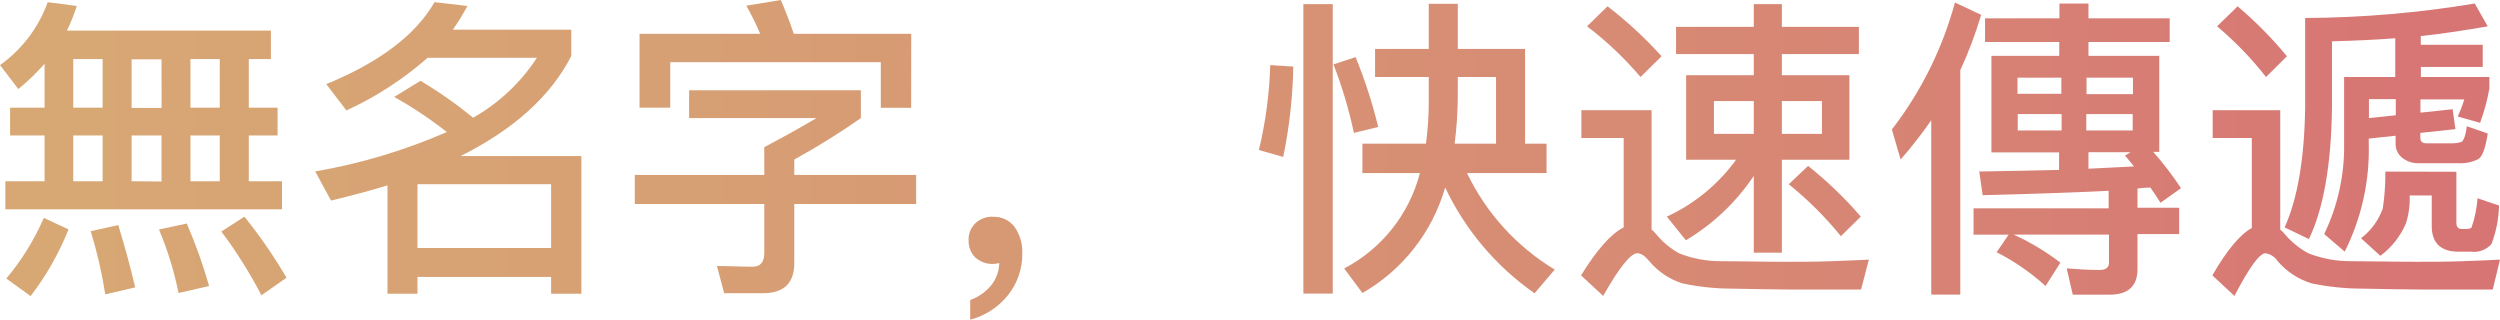
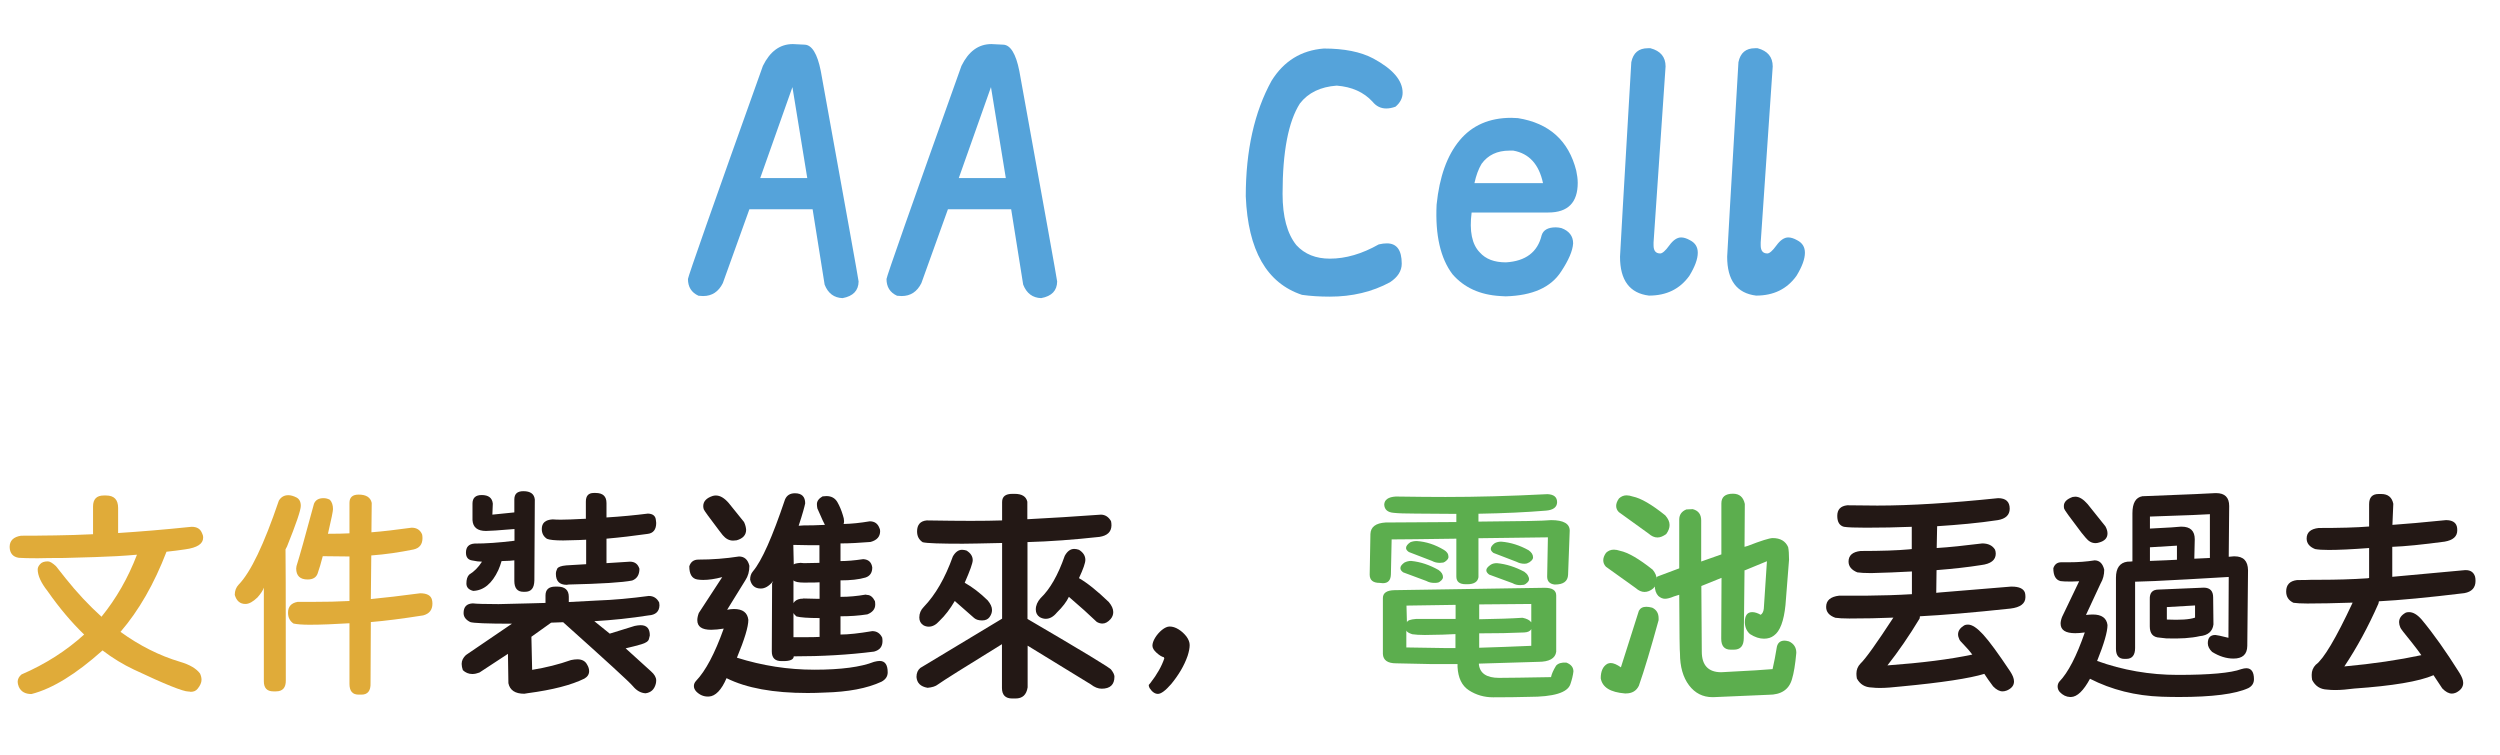
- <svg xmlns="http://www.w3.org/2000/svg" viewBox="0 0 284.97 36.43">
-   <defs>
-     <style>.a{fill:url(#a);}</style>
-     <linearGradient id="a" y1="18.21" x2="284.97" y2="18.21" gradientUnits="userSpaceOnUse">
-       <stop offset="0" stop-color="#d7a874" />
-       <stop offset="0.28" stop-color="#d79f74" />
-       <stop offset="0.74" stop-color="#d78574" />
-       <stop offset="0.99" stop-color="#d77474" />
-     </linearGradient>
-   </defs>
-   <path class="a" d="M2.09,10.15,0,7.42A15.05,15.05,0,0,0,5.44.25L8.75.68A20.56,20.56,0,0,1,7.63,3.49H30.88V6.73H28.36v5.54h3.28v3.17H28.36v5.22h3.78v3.2H.61v-3.2H5.08V15.44H1.15V12.27H5.08v-5A25.18,25.18,0,0,1,2.09,10.15Zm5.72,16a32,32,0,0,1-4.32,7.6l-2.77-2A28.52,28.52,0,0,0,5,24.84ZM11.7,6.73H8.35v5.54H11.7Zm0,13.93V15.44H8.35v5.22Zm3.71,12.1L12,33.55a51.69,51.69,0,0,0-1.66-7.2l3.14-.69C14.15,27.86,14.83,30.24,15.41,32.76Zm3-26H15v5.54h3.42Zm0,13.93V15.44H15v5.22Zm5.4,11.92-3.46.79a37.75,37.75,0,0,0-2.23-7.24l3.17-.68A57.66,57.66,0,0,1,23.83,32.58ZM25.05,6.73H21.71v5.54h3.34Zm0,13.93V15.44H21.71v5.22Zm7.6,11-2.85,2a52.51,52.51,0,0,0-4.57-7.27l2.63-1.69A57.08,57.08,0,0,1,32.65,31.64Z" />
-   <path class="a" d="M47.59,33.48H44.17V21.13c-2,.61-4.17,1.19-6.44,1.73l-1.8-3.32a65.18,65.18,0,0,0,15-4.49,45,45,0,0,0-6-4l3-1.84a48.84,48.84,0,0,1,6,4.21A21.11,21.11,0,0,0,61.2,6.59H48.74a38.07,38.07,0,0,1-9.25,6l-2.3-3C43.27,7.09,47.37,4,49.53.25l3.75.43a26.37,26.37,0,0,1-1.66,2.7h13.5v3q-3.51,6.86-12.63,11.41H66.27V33.48H62.82V31.57H47.59ZM62.82,21H47.59v7.27H62.82Z" />
-   <path class="a" d="M98.13,10.29v3.17a82,82,0,0,1-7.59,4.72v1.76h13.89v3.31H90.54V30c0,2.27-1.19,3.42-3.57,3.42H82.55l-.83-3.1c1.26,0,2.63.08,4.1.08.87,0,1.3-.54,1.3-1.59V23.25H72.36V19.94H87.12V16.77c2.52-1.33,4.5-2.44,5.94-3.31H78.55V10.29Zm5.73,2H100.4V7.09h-24v5.18H72.9V3.85H86.65A29.81,29.81,0,0,0,85.07.65L89,0c.5,1.15,1,2.41,1.48,3.85h13.39Z" />
-   <path class="a" d="M115.63,25.84a4.92,4.92,0,0,1,.9,3,7.48,7.48,0,0,1-1.62,4.79,8.16,8.16,0,0,1-4.32,2.81V34.2A5.55,5.55,0,0,0,113,32.5a4.14,4.14,0,0,0,.9-2.52,2.9,2.9,0,0,1-2.74-.64,2.64,2.64,0,0,1-.75-1.91,2.54,2.54,0,0,1,.79-2,2.72,2.72,0,0,1,2.05-.72A2.94,2.94,0,0,1,115.63,25.84Z" />
-   <path class="a" d="M147.42,7.59a55.51,55.51,0,0,1-1.15,10.3l-2.77-.79a47.09,47.09,0,0,0,1.29-9.68Zm4.5-7.12v33h-3.35V.47Zm5.18,14-2.77.68A51,51,0,0,0,152,7.34l2.52-.83A55.59,55.59,0,0,1,157.1,14.47Zm5.76-8.89V.43h3.31V5.58h7.67v10.8h2.45v3.35h-9.07a26,26,0,0,0,10,11l-2.3,2.7a30.73,30.73,0,0,1-10.19-12.06A20.33,20.33,0,0,1,155.3,33.4l-2.08-2.8a17.11,17.11,0,0,0,8.63-10.87H155.3V16.38h7.24a34.54,34.54,0,0,0,.32-4.75V8.78h-6.12V5.58Zm3.31,5.29a43.59,43.59,0,0,1-.36,5.51h4.72V8.78h-4.36Z" />
-   <path class="a" d="M197.46,32.9a26.82,26.82,0,0,1-5.73-.61A8.11,8.11,0,0,1,188,29.77c-.51-.61-.94-.9-1.37-.9-.76,0-2.05,1.62-3.89,4.86l-2.52-2.34c1.8-2.92,3.42-4.75,4.86-5.47V15.73h-4.82V12.56h8V26.17a3.44,3.44,0,0,1,.54.54,9,9,0,0,0,2.59,2.16,12.73,12.73,0,0,0,4.79.9c2,0,4.47.07,7.27.07,1.77,0,3.57,0,5.37-.07s3.2-.11,4.21-.18L212.14,33H203.9C201.92,33,199.76,32.94,197.46,32.9ZM189.4,6.41,187,8.78A38.28,38.28,0,0,0,180.9,3L183.24.72A46.22,46.22,0,0,1,189.4,6.41Zm10.51-3.35V.47h3.2V3.06h8.78v3.1h-8.78V8.57h7.7v9.64h-7.7V28.8h-3.2V20.05a24.22,24.22,0,0,1-7.74,7.34L190,24.69a20.16,20.16,0,0,0,7.89-6.48H192.2V8.57h7.71V6.16h-8.86V3.06Zm0,8.46h-4.54v3.74h4.54Zm7.77,0h-4.57v3.74h4.57Zm4.43,13.17-2.27,2.23A40.34,40.34,0,0,0,203.9,21l2.2-2.09A45,45,0,0,1,212.11,24.69Z" />
-   <path class="a" d="M225.83,1.69A47.19,47.19,0,0,1,223.45,8V33.58h-3.31V13.71a51.19,51.19,0,0,1-3.49,4.47l-1-3.42A41.47,41.47,0,0,0,222.84.29Zm8.92.4V.4h3.31V2.09h9.26v2.7h-9.26V6.37h8.07V17.31h-.69a38.15,38.15,0,0,1,3.17,4.14l-2.34,1.66c-.36-.58-.75-1.15-1.15-1.73a10.39,10.39,0,0,0-1.47.11v2.19h4.75v3h-4.75v4c0,1.94-1.09,2.91-3.17,2.91h-4.21l-.69-3c1.33.11,2.59.18,3.75.18.72,0,1.07-.29,1.07-.83v-3.2H229.53a27.79,27.79,0,0,1,5.33,3.2l-1.69,2.66a25.54,25.54,0,0,0-5.58-3.85l1.37-2h-4v-3h15.4v-2c-3.81.18-8.6.36-14.36.5l-.39-2.7c3.31-.07,6.37-.1,9.1-.18v-2H227V6.37h7.73V4.79h-8.46V2.09Zm.22,8.6V8.85h-5v1.84ZM235,13h-5v1.87h5Zm2.84-2.27h5.29V8.85h-5.29ZM243.1,13h-5.29v1.87h5.29Zm-.9,4.75.65-.4h-4.79v1.88c1.88-.08,3.6-.19,5.19-.26C242.89,18.5,242.53,18.11,242.2,17.71Z" />
-   <path class="a" d="M269.31,32.9a28.17,28.17,0,0,1-5.86-.61,8.3,8.3,0,0,1-3.82-2.52,2,2,0,0,0-1.4-.9q-1,0-3.53,4.86l-2.52-2.34c1.66-2.88,3.17-4.68,4.5-5.4V15.73h-4.46V12.56h7.7V26.17a3.44,3.44,0,0,1,.54.54,9.11,9.11,0,0,0,2.66,2.16,13,13,0,0,0,4.86.9c2.09,0,4.57.07,7.45.07,1.73,0,3.53,0,5.37-.07s3.2-.11,4.17-.18L284.14,33H275.9C273.89,33,271.69,32.94,269.31,32.9ZM260.68,6.41,258.3,8.78A38.71,38.71,0,0,0,252.72,3L255.06.72A44.67,44.67,0,0,1,260.68,6.41Zm5.14-1.7,0,7.42c-.07,6.7-1,11.73-2.63,15.12l-2.77-1.33c1.48-3.28,2.27-7.89,2.34-13.79V2.05A121,121,0,0,0,282.09.4L283.57,3c-2.45.43-5,.83-7.63,1.11v1H283V7.63h-7.05V8.78h7.81v1.3A22.71,22.71,0,0,1,282.7,14l-2.55-.72a14.6,14.6,0,0,0,.75-1.95h-5v1.51l3.67-.39.32,2.27-4,.43v.57c0,.4.21.62.72.62h3a3.56,3.56,0,0,0,.94-.15c.28-.14.5-.72.64-1.8l2.38.83c-.25,1.66-.61,2.63-1.08,2.92a4.55,4.55,0,0,1-2.34.46h-4.36a2.89,2.89,0,0,1-2-.64,2,2,0,0,1-.72-1.62v-.87l-3.06.33v.57a25.88,25.88,0,0,1-2.74,12.31l-2.34-2a22.9,22.9,0,0,0,2.27-10.33V8.78h5.83V4.36C270.75,4.54,268.34,4.64,265.82,4.71ZM280,19.58v5.83c0,.43.18.69.61.69h.47c.36,0,.58-.08.65-.18a13,13,0,0,0,.68-3.32l2.45.83a13.38,13.38,0,0,1-.86,4.39,2.68,2.68,0,0,1-2.34.87h-1.41c-2.05,0-3.06-1-3.06-2.92V22.28h-2.52a9.07,9.07,0,0,1-.43,3.2,9,9,0,0,1-2.91,3.68l-2.2-2a7.45,7.45,0,0,0,2.48-3.39,26.18,26.18,0,0,0,.29-4.21Zm-6.91-8.28h-3.06v2.16l3.06-.32Z" />
+ <svg xmlns="http://www.w3.org/2000/svg" version="1.1" id="图层_1" x="0px" y="0px" viewBox="0 0 1684.7 508.4" style="enable-background:new 0 0 1684.7 508.4;" xml:space="preserve">
+   <style type="text/css">
+ 	.st0{enable-background:new    ;}
+ 	.st1{fill:#55A3DA;}
+ 	.st2{fill:#E0AB39;}
+ 	.st3{fill:#231815;}
+ 	.st4{fill:#5CAE4E;}
+ </style>
+   <g id="图层_2_00000103232730603008894750000015088512734911574704_">
+     <g id="图层_1-2">
+       <g class="st0">
+         <path class="st1" d="M567.8,200.9c-5.7-0.2-9.8-3.2-12.1-9.1l-8.1-50.8h-42.6l-17.9,49.8c-2.9,5.8-7.3,8.7-13.3,8.7l-3.1-0.2     c-4.8-2.2-7.1-6-7.1-11.3c0-1.4,16.8-49.3,50.5-143.6c4.8-9.8,11.5-14.7,20.2-14.7c0.5,0,3.1,0.1,8,0.4     c4.8,0.2,8.5,6.1,10.8,17.7c17,93.8,25.5,141.1,25.5,141.9C578.5,195.8,574.9,199.6,567.8,200.9z M544,120l-10-61.3L512.3,120     H544z" />
+         <path class="st1" d="M701.6,200.9c-5.7-0.2-9.8-3.2-12.1-9.1l-8.1-50.8h-42.6l-17.9,49.8c-2.9,5.8-7.3,8.7-13.3,8.7l-3.1-0.2     c-4.8-2.2-7.1-6-7.1-11.3c0-1.4,16.8-49.3,50.5-143.6c4.8-9.8,11.5-14.7,20.2-14.7c0.5,0,3.1,0.1,8,0.4     c4.8,0.2,8.5,6.1,10.8,17.7c17,93.8,25.5,141.1,25.5,141.9C712.3,195.8,708.8,199.6,701.6,200.9z M677.8,120l-10-61.3L646.1,120     H677.8z" />
+         <path class="st1" d="M896.2,199.9c-6.8,0-13.1-0.4-18.8-1.2c-23.8-7.9-36.4-30-37.9-66.4c0-30.9,5.8-56.9,17.4-77.9     c8.3-13.3,20-20.5,35.2-21.7c13.7,0,24.8,2.2,33.3,6.7c13.2,7.1,19.8,14.8,19.8,23.1c0,3.5-1.6,6.7-4.8,9.4     c-2.2,0.8-4.3,1.2-6.2,1.2c-3.7,0-6.8-1.5-9.3-4.6c-5.9-6.4-13.9-10-24.1-10.8c-11,0.8-19.2,4.8-24.8,12     c-7.8,12.2-11.7,32.5-11.7,60.9c0,15.4,3.1,26.9,9.3,34.6c5.6,6.1,13.1,9.1,22.6,9.1c10.6,0,21.6-3.2,32.9-9.6     c2.1-0.5,3.9-0.7,5.5-0.7c6.7,0,10,4.6,10,13.7c0,4.8-2.6,9-7.9,12.5C924.7,196.7,911.1,199.9,896.2,199.9z" />
+         <path class="st1" d="M1014.6,199.7l-3.6-0.2c-13.7-0.8-24.4-5.7-32.2-14.7c-8.1-10.7-11.7-26.4-10.7-46.9     c1.9-18.8,7.1-33.2,15.5-43.3c8.4-10.1,20-15.2,34.8-15.2l4.5,0.2c21.1,3.4,34.2,15.2,39.3,35.4c0.6,2.9,1,5.6,1,8.2     c0,13.3-6.6,20-19.8,20h-51.7c-1.6,12.5,0.2,21.5,5.5,26.9c4,4.5,9.8,6.7,17.6,6.7c13.3-0.8,21.4-6.9,24.1-18.3     c1.1-3.5,4.3-5.3,9.5-5.3c1.3,0,2.5,0.2,3.8,0.5c5.2,1.9,7.9,5.4,7.9,10.3c-0.3,5-3,11.3-8.1,19     C1045.1,193.7,1032.7,199.2,1014.6,199.7z M1039.8,123.4c-2.7-12.7-9.4-20-20-21.9h-2.6c-8.3,0-14.5,3-18.8,8.9     c-2.1,3.5-3.7,7.9-4.8,13H1039.8z" />
+         <path class="st1" d="M1111.2,199.2c-13-1.6-19.5-10.3-19.5-26.2c0-1,2.5-44.7,7.6-131.1c1.3-6.3,5-9.4,11.2-9.4h1.7     c6.8,1.8,10.2,5.9,10.2,12.3l-8.1,118.6v1.9c0,3.7,1.5,5.5,4.5,5.5c1.4,0,3.5-1.8,6.1-5.4c2.6-3.6,5.3-5.4,8-5.4     c1.7,0,3.7,0.6,6,1.9c3.5,1.8,5.2,4.6,5.2,8.4c0,4.2-1.9,9.4-5.7,15.6C1132,194.8,1123,199.2,1111.2,199.2z" />
+         <path class="st1" d="M1183.4,199.2c-13-1.6-19.5-10.3-19.5-26.2c0-1,2.5-44.7,7.6-131.1c1.3-6.3,5-9.4,11.2-9.4h1.7     c6.8,1.8,10.2,5.9,10.2,12.3l-8.1,118.6v1.9c0,3.7,1.5,5.5,4.5,5.5c1.4,0,3.5-1.8,6.1-5.4c2.6-3.6,5.3-5.4,8-5.4     c1.7,0,3.7,0.6,6,1.9c3.5,1.8,5.2,4.6,5.2,8.4c0,4.2-1.9,9.4-5.7,15.6C1204.2,194.8,1195.2,199.2,1183.4,199.2z" />
+       </g>
+       <g class="st0">
+         <path class="st2" d="M92.3,373.8c-8.9,0.8-18.3,1.3-28.1,1.6L43.3,376c-7.8,0-13.8,0.1-18,0.2c-5.5,0-9.7-0.1-12.6-0.3     c-4-0.6-6.1-3.1-6.2-7.3c0-4.3,2.6-6.8,7.7-7.6c6.9,0,11.8,0,14.6-0.1c2.8-0.1,5.7-0.1,8.5-0.1c8.3-0.1,16.8-0.4,25.4-0.8v-18.7     c0-4.9,2.4-7.4,7.2-7.4h1.6c5.4,0,8.1,2.8,8.1,8.4v16.9c15.3-1,31.1-2.3,47.4-4l2.2-0.2c3.5,0,5.8,1.4,6.9,4.2     c0.5,0.9,0.8,1.9,0.8,3.1c0,4.2-4,6.8-12.1,7.9c-4.2,0.6-8.4,1.2-12.6,1.6c-8.3,21.6-18.6,39.6-31,54c12.7,9.2,26.1,16,40.2,20.2     c6.5,1.9,11,4.6,13.4,7.9c0.6,1.3,1,2.7,1,4.2c0,1.9-0.9,3.9-2.6,6c-1.1,1.4-2.6,2.1-4.6,2.1c-0.4,0-0.8-0.1-1.1-0.2h-0.6     c-3.5,0-15.8-4.9-36.7-14.8c-7.2-3.4-14.3-7.7-21.1-12.9c-17.9,16-33.8,25.8-47.9,29.4c-4.2,0-7-1.6-8.5-4.8     c-0.5-1.3-0.8-2.4-0.8-3.4c0-1.9,0.9-3.6,2.6-5c16.2-7,30.2-16,42.2-26.9c-8.5-8.2-16.7-17.9-24.6-29.2     c-4.5-5.7-6.7-10.6-6.7-14.7c0-1.1,0.5-2.3,1.6-3.5c1.1-1.3,2.8-1.9,5.3-1.9c1.3,0,3.1,1.1,5.4,3.2l6.4,8.1     c7.8,9.8,15.9,18.4,24.3,26C78.3,403.4,86.3,389.5,92.3,373.8z" />
+         <path class="st2" d="M186,465.9h-1.8c-4.3,0-6.4-2.3-6.4-6.8V396c-0.6,1.9-2.1,4.1-4.3,6.6c-3,2.9-5.7,4.4-8.1,4.4     c-3.6,0-6-2-7.2-6.1c0-2.8,0.9-5.1,2.6-6.9c8.1-8.3,17.1-27.1,27.1-56.6c1.5-2.5,3.6-3.7,6.4-3.7c1.6,0,3.4,0.5,5.4,1.5     c2,1,3,2.9,3,5.7c0,2.9-3.1,12-9.3,27.4l-1,1.9c0.1,0.6,0.2,30.1,0.2,88.2C192.7,463.4,190.5,465.9,186,465.9z M243.6,468.1h-1.9     c-4.2,0-6.2-2.4-6.2-7.3v-40.8c-10.1,0.6-19.1,1-26.8,1c-4.9,0-8.5-0.3-10.9-0.8c-2.5-1.7-3.7-4.1-3.7-7.3c0-4.1,2.1-6.5,6.4-7.3     h9.1c10.1,0,18.7-0.2,25.9-0.6v-30l-18-0.2c-1.2,4.6-2.3,8.5-3.5,11.8c-1,2.6-3.2,3.9-6.7,3.9c-5.1,0-7.7-2.5-7.7-7.4l0.2-1.6     c1.9-6,5.9-20.1,11.8-42.1c1.1-2.5,3.2-3.7,6.4-3.7c1.6,0,3,0.4,4.3,1.1c1.4,1.5,2.1,3.6,2.1,6.3c0,1.3-1.1,6.8-3.4,16.6     c5.9,0,10.7-0.1,14.5-0.3v-20.5c0-3.8,2.1-5.6,6.2-5.6c5.1,0,8,1.9,8.8,5.6l-0.2,19.8c7.8-0.6,16.8-1.7,27.1-3.1     c3.4,0,5.7,1.5,7,4.4c0.2,0.6,0.3,1.5,0.3,2.6c0,4.2-2,6.8-6.1,7.7c-9.4,1.9-18.8,3.3-28.4,4l-0.3,29.4     c9.4-0.9,20.4-2.2,33.2-3.9c4.7,0,7.3,1.5,8,4.4c0.2,0.8,0.3,1.6,0.3,2.6c0,4.2-2.1,6.8-6.2,7.9c-13.9,2.2-25.7,3.7-35.3,4.5     l-0.2,41.1C249.9,465.5,247.8,468.1,243.6,468.1z" />
+       </g>
+       <g class="st0">
+         <path class="st3" d="M353.3,467.5c-6.2,0-9.7-2.4-10.7-7.1l-0.3-19.8l-19.2,12.6c-1.6,0.6-3.2,1-4.8,1c-2.5,0-4.6-0.9-6.4-2.6     c-0.5-1.5-0.8-2.9-0.8-4.2c0-2.3,1-4.2,2.9-6l31-21.1c-16.7,0-26.1-0.4-28.1-1.1c-3-1.5-4.5-3.5-4.5-6.1c0-4.2,2.1-6.3,6.2-6.5     c2.3,0.3,8.1,0.5,17.4,0.5c2.7,0,9.5-0.2,20.6-0.5l11-0.3v-5c0-4,2.2-6,6.7-6h1.3c5.1,0,7.7,2.3,7.7,6.9v3.5l18.8-1     c11.5-0.4,23.2-1.5,35.1-3.1c3.2,0,5.5,1.5,7,4.4l0.2,1.9c-0.1,4.2-2.6,6.5-7.3,6.8c-12.1,1.9-24.3,3.2-36.6,3.9     c3.3,2.7,6.8,5.5,10.4,8.4l16.8-5.2c1.5-0.3,2.8-0.5,4-0.5c4.2,0,6.2,2.3,6.2,6.9l-0.6,2.4c-0.3,1.5-2.1,2.7-5.2,3.6     c-3.1,0.9-6.6,1.8-10.5,2.7c5.3,4.8,11,10,17.1,15.5c2.3,2,3.5,4.1,3.5,6.1c0,0.8-0.1,1.6-0.3,2.4c-1,3.7-3.2,5.8-6.9,6.3     c-3.2-0.2-6-1.8-8.5-4.8c-2.5-3-18.2-17.3-47-43.1l-8.1,0.3l-13.3,9.5l0.5,22.3c9.3-1.5,18-3.7,26.2-6.6c1.5-0.3,2.9-0.5,4.3-0.5     c3.1,0,5.3,1.2,6.5,3.5c1,1.6,1.4,3.1,1.4,4.5c0,2.1-1.1,3.8-3.2,5c-8.7,4.3-21.4,7.6-38,9.8L353.3,467.5z M353.8,398.8h-1.1     c-4,0-6.1-2.4-6.1-7.3v-13.9c-1.2,0.2-4,0.4-8.6,0.5c-0.6,2.2-1.4,4.2-2.2,6.1c-4.2,9-9.8,13.7-16.9,14c-3.1-0.8-4.6-2.4-4.6-5     c0-2.7,0.6-4.7,1.9-6c3.3-2,6.2-4.9,8.6-8.7c-1.9,0-4.1-0.3-6.5-0.8c-2.9-0.4-4.3-2.2-4.3-5.3c0-3.8,1.9-5.8,5.7-6.1     c7.6,0,16.6-0.6,27-1.9v-7.9c-10.6,0.9-17,1.3-19.2,1.3c-5.7,0-8.8-2.4-9.1-7.3v-11.1c0-3.9,2.1-5.8,6.2-5.8     c4.6,0,7.1,1.9,7.5,5.8l-0.3,7.4l14.8-1.5v-8.7c0-3.8,2-5.6,6.1-5.6c4.8,0,7.3,1.9,7.7,5.6l-0.3,54.5     C360,396.3,358,398.8,353.8,398.8z M381.9,394.1c-4.9,0-7.3-2.5-7.3-7.4c0-1.2,0.3-2.3,0.9-3.5c0.6-1.1,2.6-1.9,6.1-2.2l13.4-0.8     v-16.5c-0.9,0.1-6,0.3-15.5,0.5c-5.6,0-9.3-0.4-10.9-1.1c-2.3-1.5-3.5-3.7-3.5-6.6c0-4.1,2.4-6.2,7.3-6.5     c1.4,0.1,3.2,0.2,5.4,0.2c3.4,0,8.9-0.2,16.4-0.6h0.6V338c0-3.9,1.8-5.8,5.3-5.8h1.3c4.9,0,7.3,2.3,7.3,6.8v9.7     c9.8-0.6,19.1-1.5,27.9-2.6c3.4,0.1,5.2,1.6,5.4,4.5l0.2,1.8c0,4.5-2,7-5.9,7.4c-9.2,1.3-18.4,2.4-27.6,3.2v16.5l15.8-1     c3.3,0,5.4,1.6,6.4,4.8c0,4.1-1.7,6.7-4.9,7.9c-6.5,1.3-20.8,2.2-42.8,2.7L381.9,394.1z" />
+         <path class="st3" d="M477.6,469.4h-0.6c-2.9,0-5.5-1.1-7.8-3.4c-1.1-1.2-1.6-2.4-1.6-3.7c0-1.3,0.5-2.4,1.4-3.4     c6.5-6.8,12.7-18.5,18.7-35.3c-3.2,0.5-6,0.8-8.5,0.8c-6.2,0-9.3-2.1-9.3-6.5c0-1.3,0.3-2.9,1-4.8l15.8-24.2     c-4.9,1.3-9.2,1.9-12.8,1.9c-1.5,0-2.8-0.1-4-0.3c-3.6-0.6-5.4-3.6-5.4-8.9c1-3,3-4.5,6.2-4.5c9.2,0,18.3-0.7,27.3-2.1     c3.6,0,6,2.1,7,6.3c0,3.8-0.9,7-2.7,9.7L490,410.9c1.6-0.3,3.1-0.5,4.6-0.5c5.9,0,9.1,2.4,9.7,7.3c0,4.7-2.6,13.2-7.7,25.5     c17.1,5.4,34.5,8.1,52.2,8.1c17.9,0,31.3-1.8,40.2-5.3c1.5-0.4,2.8-0.6,3.8-0.6c3.6,0,5.4,2.6,5.4,7.7c0,2.7-1.4,4.8-4.2,6.3     c-9.7,4.5-22.5,6.9-38.3,7.3c-3.9,0.2-7.8,0.3-11.5,0.3c-23,0-41.2-3.3-54.6-10C486.2,465,482.1,469.2,477.6,469.4z M494,364.3     c-2.6,0-4.9-1.2-7-3.7l-2.4-3.1c-6.7-8.8-10.2-13.6-10.4-14.4c-0.2-0.8-0.3-1.5-0.3-2c0-3.2,2.1-5.5,6.4-6.9     c0.7-0.2,1.4-0.3,2.1-0.3c2.9,0,5.7,1.7,8.6,5l10.4,12.9c0.9,1.9,1.3,3.7,1.4,5.2c0,3.5-2.1,5.9-6.4,7.1     C495.5,364.2,494.7,364.3,494,364.3z M538.2,354.3c1.1-0.2,4.4-0.3,9.9-0.3l7.8-0.3c-0.3-0.3-2-4-5.1-11.1     c-0.2-1.1-0.3-2-0.3-2.9c0-2,1.3-3.8,3.8-5.2l2.6-0.2c3.3,0,5.7,1.3,7.3,3.9c1.5,2.6,2.8,5.6,3.8,9c0.5,1.5,0.8,2.8,0.8,4     c0,0.6-0.1,1.3-0.3,1.9c5.2-0.1,11.1-0.7,17.6-1.8c3.2,0,5.4,1.5,6.5,4.5c0.3,0.5,0.5,1.2,0.5,2.1c0,3.7-2.1,6.1-6.4,7.3     c-7.5,0.6-14.2,1-20.3,1v11.9c4.2,0,9.3-0.4,15.3-1.3c3.6,0.2,5.6,2.1,6.1,5.6c0,3.5-1.5,5.8-4.6,6.8c-4.4,1.3-10,1.9-16.8,1.9     v11.1h0.5c5.1,0,10.6-0.5,16.4-1.5l1,0.2c2.1,0,3.9,1.4,5.3,4.2c0.1,0.6,0.2,1.4,0.2,2.3c0,3-1.8,5.2-5.3,6.6     c-5.7,0.9-11.7,1.3-17.9,1.3h-0.2v12.3c5.3,0,12.5-0.8,21.4-2.3c3.1,0,5.3,1.5,6.7,4.4c0.1,0.6,0.2,1.4,0.2,2.3     c0,3.8-1.9,6.1-5.7,7.1c-17.2,2.2-35.3,3.2-54.1,3.2c-0.1,2.2-2.5,3.2-7,3.2h-1.3c-4.4,0-6.5-2.2-6.5-6.5     c0.1-29.9,0.2-45.2,0.2-46c0.9-1.4,0.9-1.7,0.2-0.8c-2.5,2.9-5.1,4.4-7.8,4.4c-3.9,0-6.3-2-7.2-6c0-2.3,0.6-4.1,1.9-5.6     c6-7.1,13.1-23.2,21.6-48.4c1.2-2.8,3.4-4.2,6.7-4.2c4.6,0,6.9,2.3,6.9,6.8C542.2,341.2,540.9,346.2,538.2,354.3z M534.6,367.2     c0.1,1.6,0.2,6,0.3,13.2c0.3-0.5,1.9-0.9,4.6-1.1l2.2,0.2l10.5-0.2v-11.9h-7C541.1,367.3,537.5,367.3,534.6,367.2z M534.7,406.4     c0.9-1.5,2.4-2.5,4.8-2.9c1.3,0,1.9-0.1,1.9-0.2l8.3,0.2h2.6v-11.1c-0.7,0.1-4.2,0.2-10.4,0.2c-3.8,0-6.2-0.5-7.2-1.5V406.4z      M534.7,413.1v16.3h7.7c4.6,0,7.9-0.1,9.9-0.2v-12.7c-7.8,0-13-0.4-15.6-1.1C535.8,414.6,535.1,413.9,534.7,413.1z" />
+         <path class="st3" d="M684.3,470.7h-2.2c-4.6,0-6.9-2.4-6.9-7.1v-29.5c-25.1,15.5-39.5,24.5-43.1,27.1c-1.6,1.3-3.9,2-7,2.3     c-4.7-0.8-7.2-3.2-7.5-7.3c0-2.7,0.9-4.7,2.6-6.1l55.1-33.2v-51c-13.6,0.3-22.5,0.5-26.5,0.5c-15.2,0-24.2-0.3-27-1     c-2.6-1.7-3.8-4.1-3.8-7.3c0-4.5,2.2-7,6.5-7.4c12.6,0.2,22.5,0.3,29.7,0.3c8.1,0,15.1-0.1,21.1-0.3v-12.4c0-3.7,2.3-5.5,6.9-5.5     h1.6c4.9,0,7.7,1.8,8.5,5.3v11.8c15.3-0.8,31.9-1.8,49.7-3.1c2.9,0.1,5.1,1.6,6.7,4.4c0.2,0.9,0.3,1.8,0.3,2.9     c-0.1,4.3-2.8,6.9-8.1,7.7c-17.4,1.9-33.5,3.1-48.5,3.5v51.8c37.6,22,56.4,33.4,56.4,34.2c1.5,1.9,2.2,3.5,2.2,4.7     c0,5.4-2.9,8.1-8.6,8.1c-2.4,0-4.9-1-7.3-2.9l-42.6-26.1v28.1C691.7,468.2,689.1,470.7,684.3,470.7z M625.9,422.3     c-1.3,0-2.5-0.3-3.7-1c-1.8-1.2-2.7-2.9-2.7-5.2c0-2.7,1-5.1,3-7.1c7.9-8.2,14.4-19.5,19.6-34c1.7-3,3.8-4.5,6.2-4.5     c1,0,2,0.2,3,0.5c2.8,1.7,4.2,3.9,4.2,6.5c0,1.9-1.8,7-5.4,15.2c5.3,3,10.5,7,15.5,11.9c1.9,2.3,2.9,4.4,2.9,6.5     c0,1.7-0.6,3.3-1.7,4.8c-1.1,1.5-2.8,2.2-5,2.2s-4-0.5-5.3-1.6c-1.4-1.2-5.7-5-13.1-11.5c-3.1,5.3-6.5,9.8-10.4,13.5     C630.8,421,628.4,422.3,625.9,422.3z M742.9,420.2c-1.3,0-2.6-0.4-3.8-1.1c-5-4.8-11.3-10.5-18.8-16.9c-1.5,3.2-4.2,6.8-8.1,10.6     c-2.3,2.8-4.8,4.2-7.5,4.2c-1.4,0-2.7-0.4-4-1.1c-1.8-1.2-2.7-2.9-2.7-5.2c0-2.7,1.1-5.2,3.2-7.6c6.4-6.1,11.8-15.6,16.3-28.5     c1.7-3.1,3.8-4.7,6.4-4.7c1,0,2,0.2,3.2,0.6c2.9,1.8,4.3,4.1,4.3,6.8c0,2-1.4,6.1-4.3,12.3c5.6,3.2,12.3,8.6,20.1,16.1     c2,2.4,3,4.6,3,6.8c0,1.7-0.6,3.3-1.8,4.7C746.6,419.2,744.8,420.2,742.9,420.2z" />
+         <path class="st3" d="M780.3,467.6c-2,0-3.9-1.3-5.6-3.9c-0.4-0.8-0.6-1.5-0.6-2.1l1.1-1.3c4.6-5.9,7.7-11.5,9.4-16.6l-0.3-0.8     c-1.4-0.3-3-1.3-4.9-3c-1.9-1.7-2.8-3.3-2.8-4.8c0-1.5,0.6-3.3,1.8-5.3c1.2-2,2.8-3.8,4.6-5.3c1.9-1.5,3.6-2.3,5.2-2.3     c1.9,0,3.9,0.6,6,1.9c2.1,1.3,3.8,2.9,5.3,4.8c1.4,1.9,2.2,3.9,2.2,5.8c0,2-0.5,4.5-1.4,7.3c-2.3,6.6-6,12.8-11,18.9     C785.4,465.4,782.4,467.6,780.3,467.6z" />
+       </g>
+       <g class="st0">
+         <path class="st4" d="M996.3,351.5c27.7-0.2,44-0.5,49-1c8.3,0,12.5,2.4,12.5,7.1l-1.1,29.7c-0.2,4.4-3.1,6.6-8.8,6.6h-0.3     c-3.3-0.4-5-2.2-5-5.3l0.5-26.5l-46.8,0.6v26.3c-0.5,3.1-3,4.7-7.5,4.7h-1c-4.3,0-6.4-1.7-6.4-5.2v-25.5     c-22.1,0.3-36.7,0.5-43.6,0.5l-0.5,23.5c-0.1,4-1.9,6-5.4,6l-2.2-0.2c-4.5,0-6.7-1.9-6.7-5.6l0.5-27.4c0.2-4.7,3.6-7.3,10.2-7.7     l47.7-0.3v-5.5c-6.4,0-15.5-0.1-27.3-0.2c-7.1,0-12.1-0.2-14.8-0.5c-4.2-0.3-6.3-2.2-6.5-5.5c0.1-3.3,2.7-5.2,7.8-5.5     c13.6,0.2,24.8,0.3,33.5,0.3c20.6,0,43.5-0.6,68.7-1.9c4.4,0.2,6.5,2,6.5,5.5c-0.1,3.3-2.6,5.2-7.5,5.6     c-13.2,1.1-28.4,1.8-45.5,2.1V351.5z M996.6,447.2v0.6c0.7,6,5.3,9,13.6,9c6.2,0,17.8-0.2,35-0.5c0.4-2,1.5-4.6,3.4-7.7     c1.4-1.6,3.7-2.3,6.9-2.1c3.2,1.2,4.8,3.2,4.8,6c-0.3,2.6-1,5.5-2.1,8.7c-2,5.6-11.3,8.4-27.9,8.4c-6.9,0.2-15,0.3-24.1,0.3     c-6.1,0-11.5-1.6-16.3-4.7c-4.8-3.1-7.3-8.4-7.7-15.8v-1.9h-17.9l-23.5-0.5c-5.7,0-8.7-2.1-8.9-6.3V403c0-3.4,2.6-5.2,7.8-5.3     l101.2-1.6c5.2,0,7.8,1.7,7.8,5.2v37.9c-0.6,4.5-4.7,6.8-12.1,6.8C1021.4,446.5,1008.1,446.9,996.6,447.2z M966.5,392.8     c-1.9,0-3.7-0.4-5.3-1.3l-15.6-5.8c-1.3-0.9-1.9-1.8-1.9-2.9c0-1.2,0.9-2.4,2.7-3.7c1.6-0.8,3.1-1.1,4.5-1.1     c6.3,0.6,12.5,2.7,18.5,6.1c2,1.4,3,3,3,4.8c0,0.8-0.4,1.5-1.2,2.3c-0.8,0.8-1.6,1.3-2.3,1.4     C968.1,392.8,967.3,392.8,966.5,392.8z M970.3,379.3c-1.9,0-3.7-0.4-5.3-1.3l-15.6-6c-1.3-0.9-1.9-1.8-1.9-2.7     c0-1.3,1-2.6,2.9-3.9c1.2-0.5,2.6-0.8,4.3-0.8c6.3,0.4,12.4,2.4,18.4,6c2,1.2,3,2.7,3,4.7c0,0.8-0.4,1.5-1.2,2.3     c-0.8,0.8-1.6,1.3-2.3,1.5C971.8,379.2,971,379.3,970.3,379.3z M948.1,419.4c0.3-1.3,2.3-2,6.1-2.3h26.7v-9.5l-33.1,0.5     L948.1,419.4z M973,436.7h7.8v-9.4c-4.7,0.3-11.6,0.5-20.6,0.6c-3.6,0-6.4-0.2-8.5-0.5c-2.4-0.8-3.8-1.6-4-2.6v11.5L973,436.7z      M1031.9,419.4V407l-35.1,0.3v10c12-0.2,21.8-0.5,29.2-1C1028.9,416.9,1030.9,417.9,1031.9,419.4z M996.8,436.5     c11.2-0.3,22.9-0.8,35.1-1.3v-11.3c-0.7,1.4-2.3,2.2-4.8,2.3c-8.5,0.4-18.6,0.6-30.3,0.6V436.5z M1024.4,394.3     c-1.9,0-3.6-0.4-5.1-1.3l-15.8-5.8c-1.3-1-1.9-1.9-1.9-2.9c0-1.2,1-2.4,2.9-3.7c1.2-0.8,2.6-1.1,4.3-1.1     c6.3,0.6,12.4,2.6,18.4,5.8c1.1,0.8,1.9,1.6,2.4,2.5c0.5,0.9,0.8,1.7,0.8,2.5c0,0.8-0.4,1.5-1.2,2.3c-0.8,0.8-1.6,1.3-2.4,1.5     C1025.9,394.2,1025.2,394.3,1024.4,394.3z M1027.3,379.9c-1.8,0-3.6-0.4-5.3-1.3l-15.6-6c-1.2-0.9-1.8-1.8-1.8-2.7     c0-1.3,0.9-2.6,2.7-3.9c1.2-0.6,2.6-1,4.3-1c6.4,0.5,12.6,2.5,18.5,5.8c2,1.4,3,3,3,4.8c0,0.8-0.4,1.5-1.2,2.3     c-0.8,0.8-1.6,1.3-2.3,1.5C1028.9,379.8,1028.1,379.9,1027.3,379.9z" />
+         <path class="st4" d="M1095.6,467.3h-0.6c-9.8-0.8-15.2-4.1-16.3-10.2c0-4.8,1.5-8.1,4.5-9.8c0.7-0.3,1.5-0.5,2.2-0.5     c1.9,0,4.2,1,6.9,2.9l12.1-38.1c1-1.8,2.6-2.7,5-2.7c1.2,0,2.5,0.2,4,0.6c2.9,1.4,4.3,3.8,4.3,7.1v1.3     c-5.2,18.9-9.6,33.7-13.3,44.2C1102.7,465.6,1099.8,467.3,1095.6,467.3z M1116.4,388.9c0.1-0.2,0.9-0.6,2.4-1.1l12.8-4.8v-32.9     c0-3.2,1.6-5.5,4.8-6.8l4.3-0.2c3.8,1,5.7,3.5,5.7,7.6v27.7l13.6-4.8v-34.4c0-4.3,2.6-6.5,7.8-6.5c4.4,0,7,2.3,8,6.9l-0.2,28.9     l2.1-0.6c9-3.5,14.7-5.3,16.9-5.3c5.1,0,8.6,2,10.4,6.1c0.4,1.9,0.6,4.8,0.6,8.5l-2.4,30.5c-1.1,10.9-3.7,17.7-7.8,20.6     c-1.8,1.4-4,2.1-6.7,2.1c-3,0-6.1-1-9.4-3.1c-2.2-1.9-3.4-4.6-3.5-7.9c0-4.6,1.6-6.9,5-6.9c1.7,0,3.6,0.6,5.7,1.8     c1.2-0.8,1.9-2.2,2.1-4.2l2.1-31.9c-6.8,2.8-11.8,4.8-14.8,6.1h-0.3l-0.5,45.6c0,5.3-2.2,7.9-6.7,7.9h-2.1     c-4.3,0-6.4-2.5-6.4-7.4l0.2-41l-13.6,5.5l0.3,44.2c0,9.2,4.4,13.9,13.1,13.9c19.4-1,30.9-1.7,34.6-2.1c1.1-4.8,2-9.5,2.7-13.9     c0.4-3.5,2.2-5.3,5.4-5.3c0.7,0,1.7,0.2,2.9,0.5c3.3,1.5,5,4.1,5,7.7c-0.7,7.9-1.7,13.8-2.9,17.7c-2,7.1-7.3,10.6-15.8,10.6     c-1.6,0.1-14,0.6-37.2,1.6h-0.6c-6.5,0-11.8-2.7-15.8-8c-4-5.3-6.1-12.5-6.1-21.5c-0.2-0.5-0.4-13.7-0.5-39.5     c-1.1,0.3-2.2,0.7-3.5,1.1c-2.6,1.1-4.6,1.6-6.1,1.6c-1.5,0-3-0.6-4.5-1.9c-1.6-1.7-2.4-4.1-2.4-7.3v1.1c-0.1,0-0.4,0.4-1,1.1     c-1.9,1.6-3.9,2.4-5.9,2.4c-2,0-4-0.9-5.9-2.6l-20.1-14.4c-1.2-1.3-1.8-2.7-1.8-4.4c0-1.5,0.6-3.2,1.9-5c1.5-1.4,3.2-2.1,5.3-2.1     c1.3,0,2.7,0.3,4.2,0.8c5.3,1.1,12.6,5.3,21.9,12.7c1.8,2.2,2.7,4.3,2.7,6.5V388.9z M1116.9,362.2c-2,0-4-0.9-5.9-2.6l-20.1-14.5     c-1.2-1.2-1.8-2.6-1.8-4.2c0-1.5,0.6-3.2,1.9-5c1.5-1.4,3.2-2.1,5.1-2.1c1.3,0,2.7,0.3,4.2,0.8c5.4,1.1,12.7,5.3,21.9,12.7     c1.9,2.2,2.9,4.3,2.9,6.5c0,1.9-0.7,3.9-2.2,6C1120.8,361.4,1118.8,362.2,1116.9,362.2z" />
+       </g>
+       <g class="st0">
+         <path class="st3" d="M1305.4,354.6l-0.3,14.7c8.4-0.5,18.6-1.6,30.7-3.1c4,0,6.9,1.4,8.6,4.2c0.3,0.8,0.5,1.7,0.5,2.7     c0,4.3-3.3,6.9-9.9,7.7c-8.7,1.4-18.7,2.5-30,3.4l-0.2,15.3c0.5,0,1.1-0.1,1.8-0.2c15.1-1.3,31.3-2.6,48.5-4h0.6     c5,0,8,1.4,8.9,4.2c0.2,0.8,0.3,1.7,0.3,2.9c0,4.3-3.4,6.9-10.1,7.7c-25.1,2.7-45.5,4.4-61,5.2l-0.2,1.5     c-7,11.6-14.3,22.2-21.7,31.6c23.1-1.7,42.2-4.1,57.2-7.3c-1.6-2.1-3.4-4.3-5.5-6.4c-2.1-2.1-3.2-3.4-3.3-4     c-0.5-1.1-0.8-2.1-0.8-3.2c0-2.5,1.5-4.6,4.6-6.3c0.7-0.2,1.4-0.3,2.1-0.3c2.8,0,6.2,2.3,10.3,6.8c4.1,4.5,10.1,12.7,18.1,24.7     c1.7,2.6,2.6,4.8,2.6,6.8c0,2.7-1.6,4.7-4.8,6.1c-1.1,0.4-2,0.6-2.9,0.6c-2,0-4.2-1.1-6.4-3.4c-2.5-3.3-4.4-6.1-5.9-8.4     c-9.8,3-28.5,5.9-56.2,8.5c-5.5,0.6-10.3,1-14.2,1c-1.9,0-3.7-0.1-5.4-0.3c-4.7-0.1-8-2.2-10.1-6.1c-0.2-1.2-0.3-2.3-0.3-3.2     c0-2.7,0.9-4.9,2.7-6.8c3.5-3.3,10.9-13.7,22.2-31c-9.4,0.4-19.3,0.6-29.7,0.6c-4.2,0-7.3-0.2-9.4-0.5c-4.2-1.5-6.2-3.9-6.2-7.3     c0-4.4,2.9-6.9,8.8-7.6h18.7c10.4-0.1,20.5-0.4,30.3-1v-15.3c-9.3,0.5-18.4,0.9-27.5,1.1c-4.3,0-7.3-0.2-9.3-0.5     c-3.9-1.6-5.9-4-5.9-7.3c0-4.1,2.7-6.5,8.1-7.1c14.2,0,25.1-0.4,32.7-1.1l1.8-0.2v-15c-10.1,0.4-20.3,0.6-30.7,0.6     c-7.6,0-12.6-0.2-15-0.6c-3-0.8-4.5-3.2-4.5-7.4s2.2-6.6,6.7-7.1l20.3,0.2c22.4,0,49.5-1.7,81.4-5c5.2,0,7.8,2.4,7.8,7.1     c0,4.2-2.7,6.8-8,7.7C1333.1,352.5,1319.4,353.7,1305.4,354.6z" />
+         <path class="st3" d="M1395.6,469.7h-0.6c-2.6-0.1-4.9-1.2-7-3.4c-1-1.2-1.4-2.4-1.4-3.7c0-1.2,0.4-2.3,1.1-3.2     c6-6.2,11.7-17.3,17.2-33.2c-2.3,0.3-4.5,0.5-6.4,0.5c-6.6,0-9.9-2.1-9.9-6.5c0-1.2,0.3-2.7,1-4.5l11.5-24l-5.3,0.2     c-3.5,0-5.9-0.1-7.2-0.3c-3.3-0.8-4.9-3.7-4.9-8.7c0.9-2.7,2.7-4,5.4-4h5.3c5.9,0,11.6-0.4,17.2-1.3c3.3,0.1,5.4,2.2,6.4,6.3     c0,3.4-0.8,6.5-2.4,9.2l-9.9,21.3c2-0.2,3.6-0.3,4.6-0.3c6,0,9.3,2.4,9.9,7.1c0,4.5-2.3,12.6-7,24.2c17.2,6.2,35.4,9.4,54.4,9.4     c21.5,0,35.8-1.3,42.8-3.9c1.3-0.4,2.4-0.6,3.5-0.6c3.3,0.1,5,2.6,5,7.4c0,2.7-1.3,4.7-3.8,6c-8.7,4-24.3,6-46.8,6     c-3.9,0-7.8-0.1-11.5-0.2c-17.8-0.6-33.9-4.7-48.4-12.1C1404.1,465.4,1399.8,469.6,1395.6,469.7z M1412.1,366     c-2.5,0-4.6-1.2-6.5-3.5l-2.9-3.5c-7.7-10.1-11.6-15.5-11.7-16.2c-0.2-0.7-0.2-1.3-0.2-1.9c0-2.6,2-4.6,5.9-6     c0.6-0.1,1.2-0.2,1.8-0.2c2.7,0,5.4,1.7,8.3,5l12,15c1,1.8,1.4,3.4,1.4,4.8c0,3-1.9,5.1-5.7,6.1     C1413.6,365.9,1412.8,366,1412.1,366z M1437,378.3v-32.4c0-6.9,2.2-10.7,6.7-11.5c30.9-1.2,47.3-1.9,49.2-2.1h0.5     c5.9,0,8.8,2.9,8.8,8.7l-0.3,34.2c1.2-0.1,2.3-0.2,3.4-0.3h0.5c6,0,9,3.1,9.1,9.4l-0.5,51c-0.1,5.7-3.2,8.5-9.3,8.5     c-4.8,0-9.6-1.5-14.4-4.5c-1.9-1.8-2.9-3.8-2.9-5.8c0-3.8,1.7-5.6,5.1-5.6c0.7,0,3.7,0.6,8.8,1.9l0.2-41     c-1.2,0.1-10.4,0.6-27.8,1.6c-17.4,1-29.1,1.5-35.3,1.6v44.7c0,4.8-2,7.3-5.9,7.3h-1.4c-3.7,0-5.6-2.3-5.6-6.8v-47.9     c0-6.5,2.6-10.1,7.7-10.8C1435,378.5,1436.1,378.4,1437,378.3z M1485.2,396c4.2,0.1,6.2,2.3,6.2,6.6l0.2,18.2     c-0.6,4.7-3.7,7.4-9.3,7.9c-5.6,1.3-13.1,1.8-22.4,1.5l-4.5-0.5c-4.5-0.2-6.7-2.7-6.7-7.6v-18.2c-0.2-4.4,1.8-6.6,5.9-6.6     L1485.2,396z M1478.7,376.5c3.6-0.2,7.1-0.4,10.5-0.5v-29.5c-2,0.2-15.5,0.8-40.4,1.6v8.1c12.6-0.6,19.5-1.1,20.8-1.3h0.5     c6,0,8.9,2.9,8.9,8.5L1478.7,376.5z M1448.8,378c8.4-0.3,14.5-0.6,18.2-0.8v-9.5l-18.2,1.1V378z M1479.2,416.2V408l-19,1.1v8.4     C1469.2,417.9,1475.5,417.5,1479.2,416.2z" />
+         <path class="st3" d="M1603.1,405.2l-0.3,1.5c-6.9,15.7-14.6,29.8-23,42.4c19.6-1.8,36.9-4.4,51.9-7.6c-1.6-2.3-3.7-5.1-6.4-8.5     c-5.1-6.2-7.7-9.6-7.8-10.2c-0.5-1.2-0.8-2.4-0.8-3.5c0-2.7,1.5-4.8,4.6-6.5c0.7-0.2,1.4-0.3,2.1-0.3c2.8,0,5.6,1.7,8.5,5     c8,9.6,16.4,21.5,25.4,35.8c1.7,2.7,2.6,5,2.6,6.9c0,2.8-1.7,5-4.9,6.6c-1,0.4-1.9,0.6-2.7,0.6c-2.1,0-4.3-1.2-6.5-3.5     c-2.3-3.5-4.3-6.5-5.9-8.9c-9.7,4.2-27.5,7.2-53.5,9c-4.6,0.6-8.8,1-12.8,1c-1.9,0-3.7-0.1-5.4-0.3c-4.7-0.2-8-2.4-10.1-6.5     c-0.2-1.2-0.3-2.3-0.3-3.4c0-2.7,0.9-4.9,2.7-6.8c5.3-3.8,13.6-17.7,24.9-41.9c-12.1,0.4-22.3,0.6-30.5,0.6     c-4.3,0-7.4-0.2-9.4-0.5c-3.3-1.6-4.9-4.1-4.9-7.6c0-4.5,2.4-7.1,7.3-7.7c4.5,0,7.9-0.1,10.2-0.2h5.4c10.9,0,21.5-0.3,31.9-1     l1.1-0.2v-20.2c-11.8,0.9-20.9,1.3-27.1,1.3c-4.2,0-7.2-0.2-9.3-0.6c-3.8-1.5-5.7-3.9-5.7-7.1c0-4.1,2.7-6.5,8.1-7.1     c14.1,0,25.4-0.3,34-1v-15c0-4.6,2.1-6.9,6.4-6.9h1.8c4.5,0,7.2,2.2,8.1,6.6l-0.6,14.2c8.9-0.6,21-1.7,36.1-3.2     c4,0,6.5,1.4,7.3,4.2c0.2,0.6,0.3,1.6,0.3,2.7c0,4.1-2.8,6.6-8.5,7.6c-15,2-26.8,3.2-35.3,3.5v20.2c12.8-1.2,29.1-2.7,49-4.5h0.6     c3.2,0,5.3,1.5,6.2,4.4c0.2,0.8,0.3,1.7,0.3,2.9c0,4.5-2.5,7.3-7.5,8.2C1636,402.7,1616.8,404.5,1603.1,405.2z" />
+       </g>
+     </g>
+   </g>
</svg>
